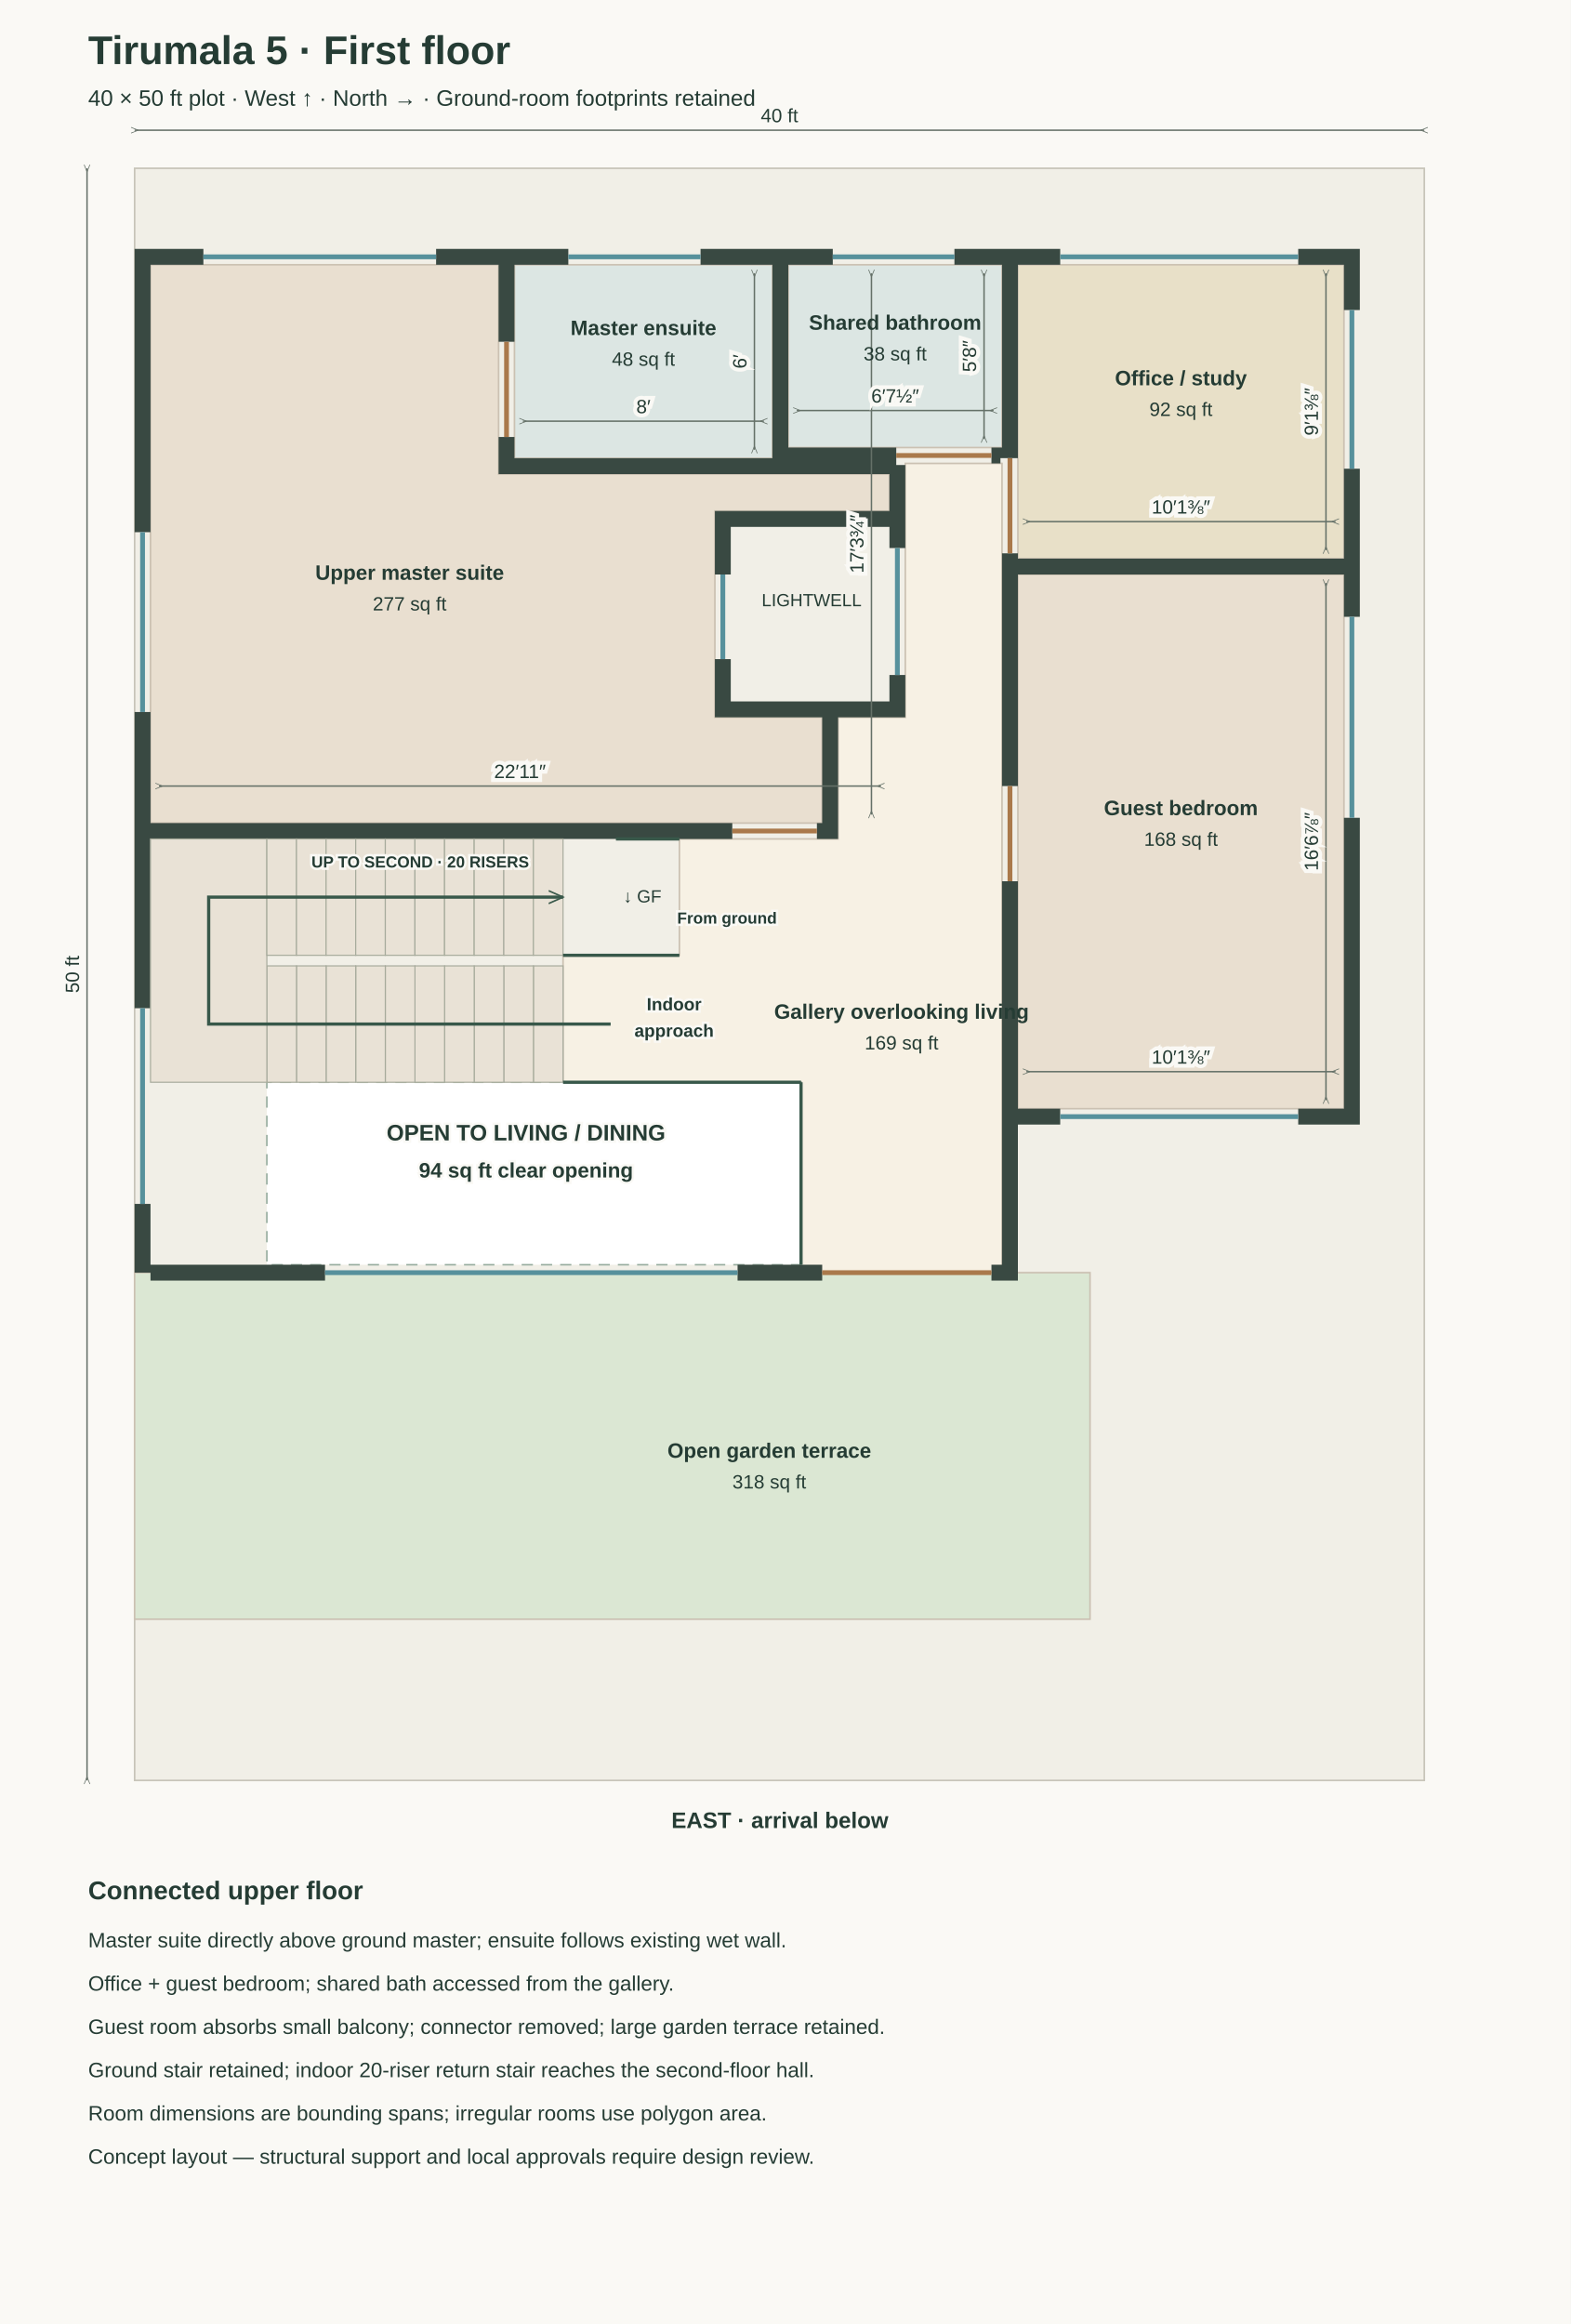
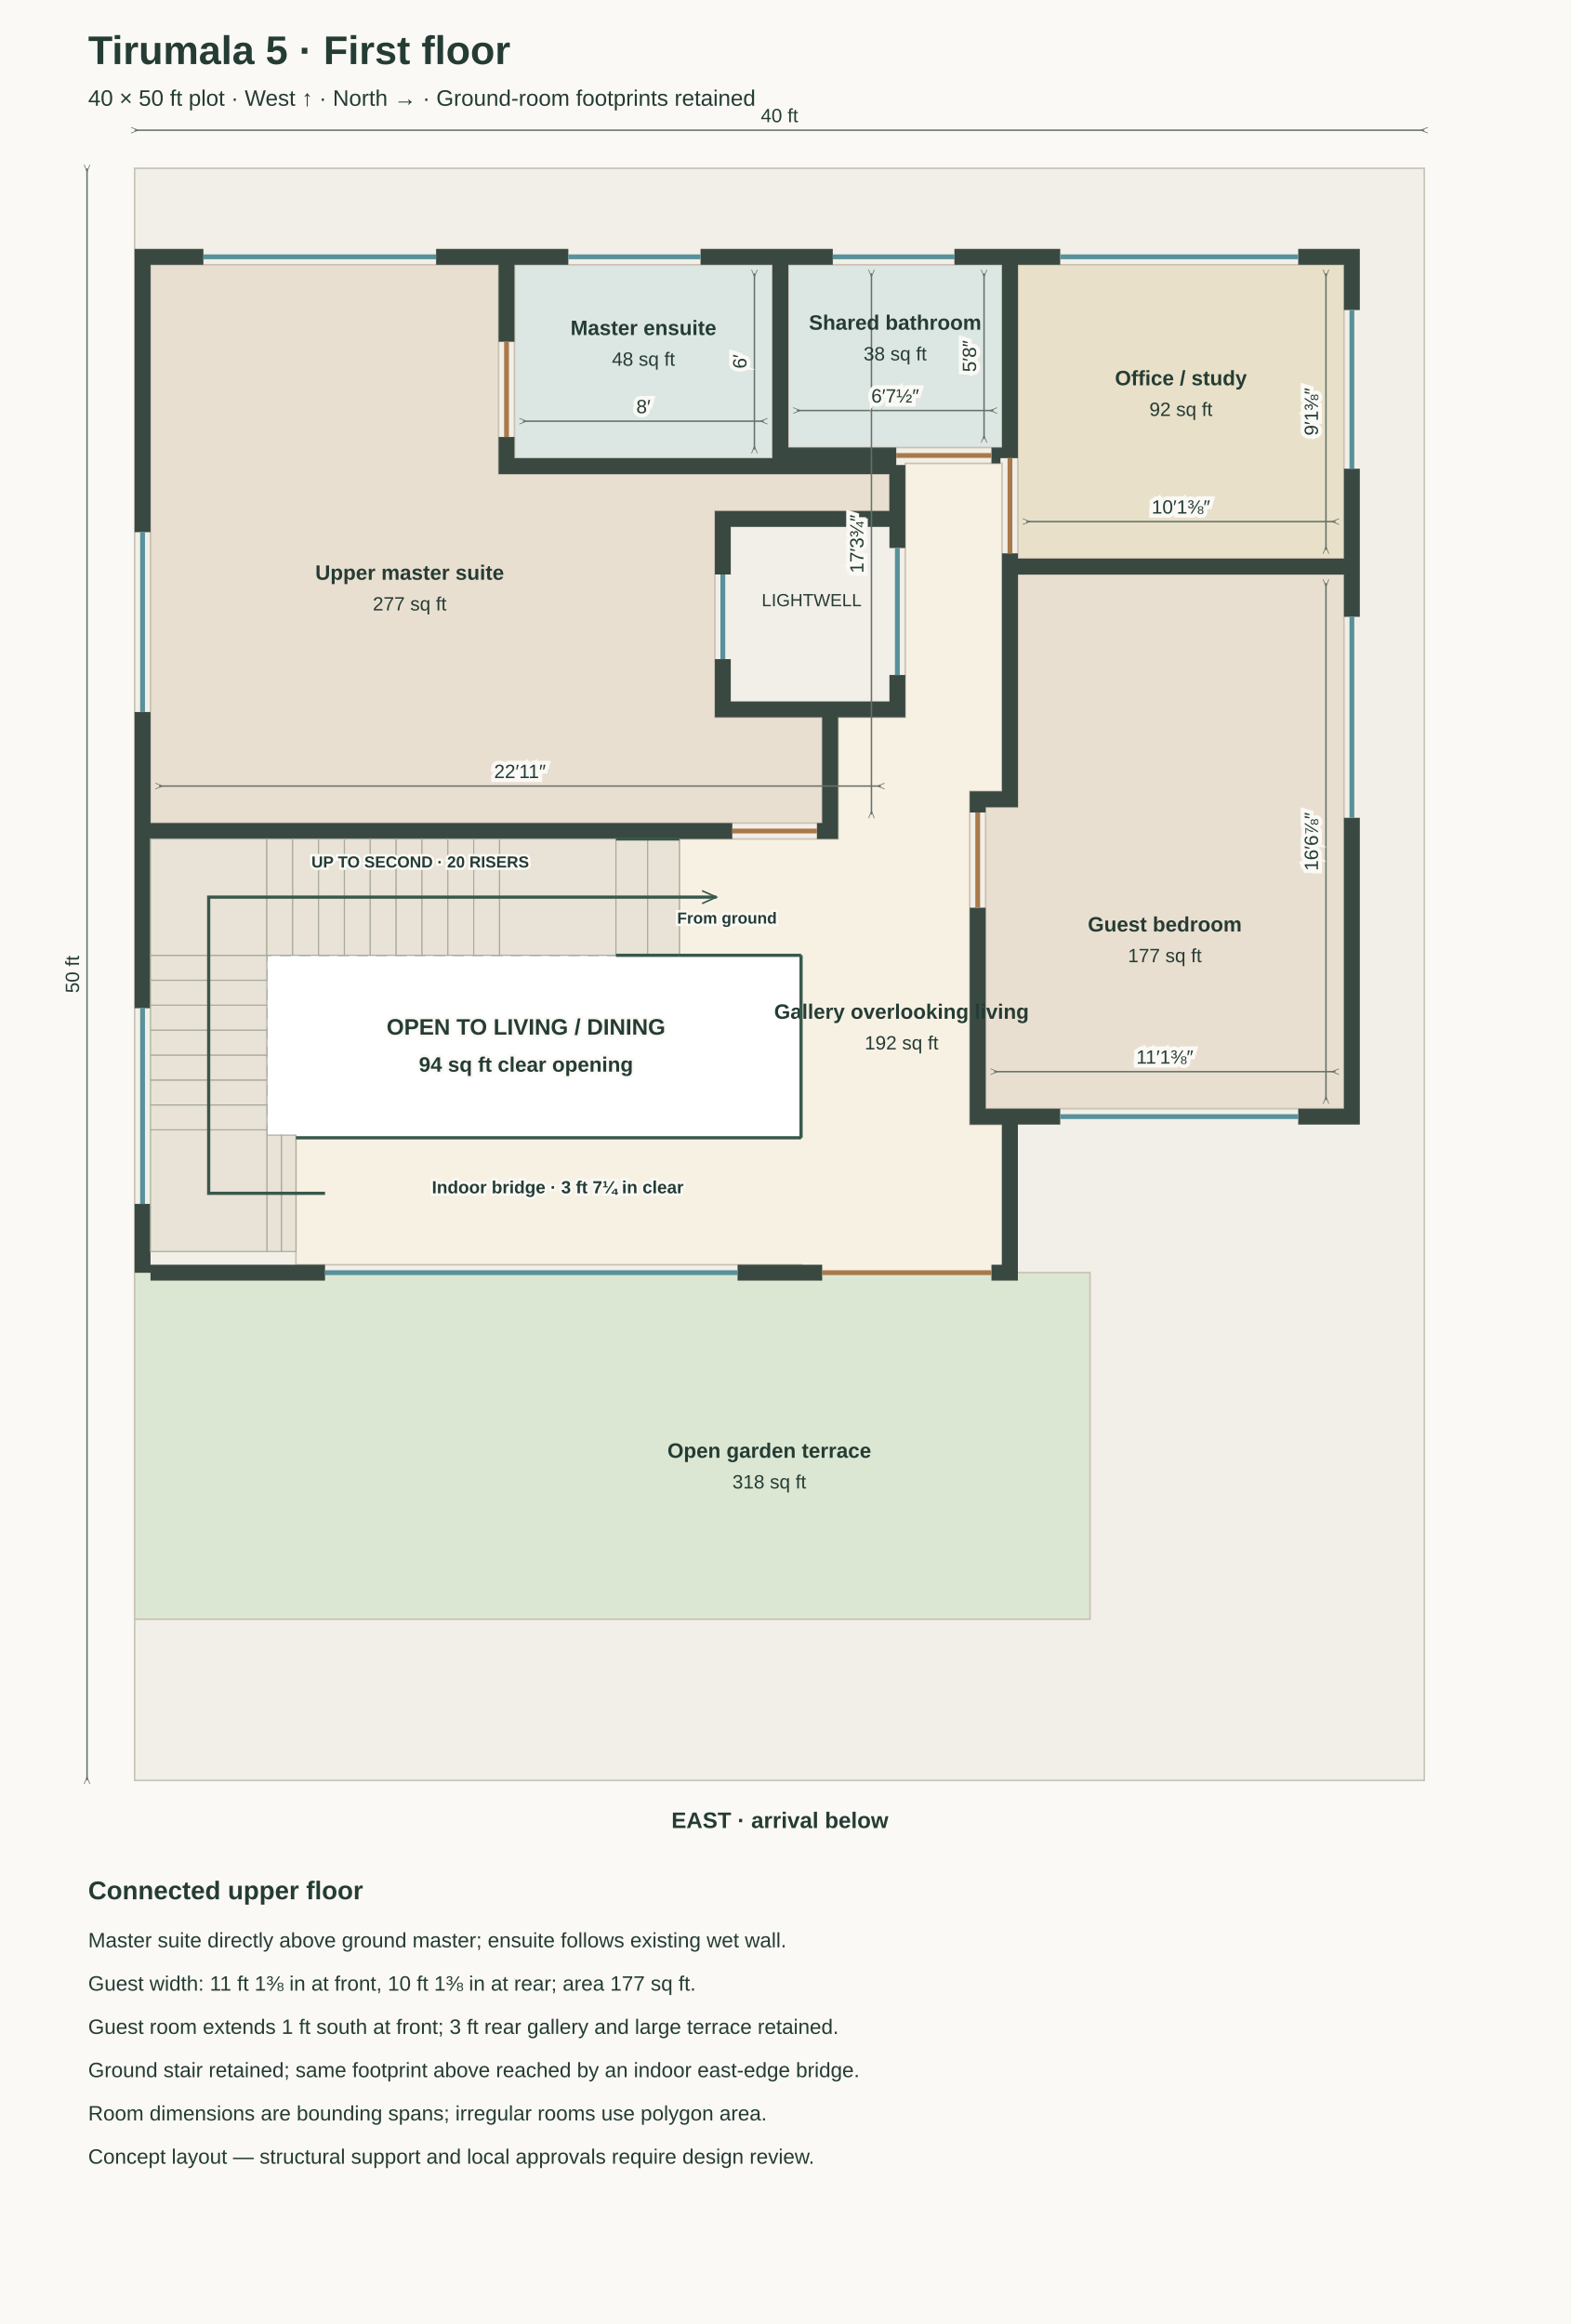
<svg xmlns="http://www.w3.org/2000/svg" width="980" height="1450" viewBox="0 0 980 1450">
  <defs>
    <marker id="a" viewBox="0 0 10 10" refX="5" refY="5" markerWidth="5" markerHeight="5" orient="auto-start-reverse">
      <path d="M10 1 L0 5 L10 9" fill="none" stroke="#657168" />
    </marker>
  </defs>
  <rect width="980" height="1450" fill="#faf9f5" />
  <g font-family="Arial,sans-serif" fill="#253c34">
    <text x="55" y="40" font-size="25" font-weight="700">Tirumala 5 · First floor</text>
    <text x="55" y="66" font-size="14">40 × 50 ft plot · West ↑ · North → · Ground-room footprints retained</text>
    <rect x="84.0" y="105.0" width="804.672" height="1005.84" fill="#f1efe7" stroke="#c7c4b8" />
    <polygon points="513.0,513.54 446.05,513.54 93.9,513.54 93.9,295.79 93.9,165.19 311.09,165.19 311.09,295.79 446.05,295.79 554.95,295.79 554.95,318.84 446.05,318.84 446.05,447.54 513.0,447.54" fill="#e9dfd0" stroke="#cbc1b2" />
    <polygon points="481.93,285.89 481.93,165.19 320.99,165.19 320.99,285.89" fill="#dce6e3" stroke="#cbc1b2" />
    <polygon points="838.54,348.54 838.54,165.19 635.1,165.19 635.1,348.54" fill="#e8e0c8" stroke="#cbc1b2" />
-     <polygon points="838.54,691.74 838.54,358.44 635.1,358.44 635.1,691.74" fill="#e9dfd0" stroke="#cbc1b2" />
+     <polygon points="635.1,358.44 838.54,358.44 838.54,691.74 635.1,691.74 614.98,691.74 614.98,503.64 635.1,503.64" fill="#e9dfd0" stroke="#cbc1b2" />
    <polygon points="625.2,279.24 625.2,165.19 491.83,165.19 491.83,279.24" fill="#dce6e3" stroke="#cbc1b2" />
-     <polygon points="423.9,523.44 446.05,523.44 522.9,523.44 522.9,447.54 564.85,447.54 564.85,328.74 564.85,318.84 564.85,289.14 625.2,289.14 625.2,348.54 625.2,358.44 625.2,523.44 625.2,579.54 625.2,596.04 625.2,794.04 499.8,794.04 499.8,675.24 351.3,675.24 351.3,596.04 423.9,596.04" fill="#f7f1e4" stroke="#cbc1b2" />
+     <polygon points="446.05,523.44 522.9,523.44 522.9,447.54 564.85,447.54 564.85,328.74 564.85,318.84 564.85,289.14 625.2,289.14 625.2,348.54 625.2,358.44 625.2,493.74 605.08,493.74 605.08,701.64 625.2,701.64 625.2,794.04 499.8,794.04 499.8,789.09 184.65,789.09 184.65,709.89 499.8,709.89 499.8,596.04 423.9,596.04 423.9,523.44" fill="#f7f1e4" stroke="#cbc1b2" />
    <polygon points="680.11,872.61 680.11,960.12 680.11,1000.36 680.11,1010.26 572.4,1010.26 519.76,1010.26 453.76,1010.26 427.2,1010.26 358.56,1010.26 262.2,1010.26 164.31,1010.26 93.9,1010.26 84.0,1010.26 84.0,794.04 164.31,794.04 499.8,794.04 625.2,794.04 680.11,794.04" fill="#dbe7d3" stroke="#cbc1b2" />
-     <polygon points="499.8,789.09 499.8,675.24 166.5,675.24 166.5,789.09" fill="#fff" stroke="#9aafa2" stroke-dasharray="7 5" />
+     <polygon points="499.8,709.89 499.8,596.04 166.5,596.04 166.5,709.89" fill="#fff" stroke="#9aafa2" stroke-dasharray="7 5" />
    <text x="506.4" y="378.24" text-anchor="middle" font-size="11" font-weight="400">LIGHTWELL</text>
    <text x="324.9" y="563.04" text-anchor="middle" font-size="12" font-weight="400" />
    <text x="400.8" y="563.04" text-anchor="middle" font-size="11" font-weight="400">↓ GF</text>
-     <polygon points="635.1,789.09 635.1,794.04 635.1,798.99 618.6,798.99 618.6,789.09 625.2,789.09 625.2,701.64 625.2,574.59 625.2,549.84 635.1,549.84 635.1,574.59 635.1,691.74 661.5,691.74 661.5,701.64 635.1,701.64" fill="#394942" />
+     <polygon points="635.1,789.09 635.1,794.04 635.1,798.99 618.6,798.99 618.6,789.09 625.2,789.09 625.2,701.64 605.08,701.64 605.08,566.34 614.98,566.34 614.98,691.74 635.1,691.74 661.5,691.74 661.5,701.64 635.1,701.64" fill="#394942" />
    <polygon points="838.54,691.74 838.54,510.24 848.44,510.24 848.44,701.64 810.0,701.64 810.0,691.74" fill="#394942" />
-     <polygon points="635.1,345.24 635.1,348.54 838.54,348.54 838.54,292.44 848.44,292.44 848.44,348.54 848.44,358.44 848.44,384.84 838.54,384.84 838.54,358.44 635.1,358.44 635.1,490.44 625.2,490.44 625.2,358.44 625.2,348.54 625.2,345.24" fill="#394942" />
+     <polygon points="625.2,493.74 625.2,358.44 625.2,348.54 625.2,345.24 635.1,345.24 635.1,348.54 838.54,348.54 838.54,292.44 848.44,292.44 848.44,348.54 848.44,358.44 848.44,384.84 838.54,384.84 838.54,358.44 635.1,358.44 635.1,503.64 614.98,503.64 614.98,506.94 605.08,506.94 605.08,493.74" fill="#394942" />
    <polygon points="810.0,155.29 848.44,155.29 848.44,193.44 838.54,193.44 838.54,165.19 810.0,165.19" fill="#394942" />
    <polygon points="595.5,155.29 625.2,155.29 635.1,155.29 661.5,155.29 661.5,165.19 635.1,165.19 635.1,285.84 624.21,285.84 624.21,289.14 618.6,289.14 618.6,279.24 625.2,279.24 625.2,165.19 595.5,165.19" fill="#394942" />
    <polygon points="564.85,318.84 564.85,328.74 564.85,341.94 554.95,341.94 554.95,328.74 455.95,328.74 455.95,358.44 446.05,358.44 446.05,318.84 554.95,318.84 554.95,295.79 491.83,295.79 446.05,295.79 311.09,295.79 311.09,272.64 320.99,272.64 320.99,285.89 481.93,285.89 481.93,165.19 437.1,165.19 437.1,155.29 481.93,155.29 491.83,155.29 519.6,155.29 519.6,165.19 491.83,165.19 491.83,279.24 559.2,279.24 559.2,290.13 564.85,290.13" fill="#394942" />
    <polygon points="554.95,437.64 554.95,421.14 564.85,421.14 564.85,447.54 522.9,447.54 522.9,523.44 509.7,523.44 509.7,513.54 513.0,513.54 513.0,447.54 446.05,447.54 446.05,411.24 455.95,411.24 455.95,437.64 522.9,437.64" fill="#394942" />
    <polygon points="272.1,165.19 272.1,155.29 311.09,155.29 320.99,155.29 354.6,155.29 354.6,165.19 320.99,165.19 320.99,213.24 311.09,213.24 311.09,165.19" fill="#394942" />
    <polygon points="84.0,155.29 126.9,155.29 126.9,165.19 93.9,165.19 93.9,295.79 93.9,332.04 84.0,332.04" fill="#394942" />
    <polygon points="499.8,798.99 496.5,798.99 460.2,798.99 460.2,789.09 496.5,789.09 499.8,789.09 513.0,789.09 513.0,798.99" fill="#394942" />
    <polygon points="93.9,794.04 84.0,794.04 84.0,751.14 93.9,751.14 93.9,789.09 202.8,789.09 202.8,798.99 93.9,798.99" fill="#394942" />
    <polygon points="84.0,523.44 84.0,444.24 93.9,444.24 93.9,513.54 446.05,513.54 456.9,513.54 456.9,523.44 93.9,523.44 93.9,629.04 84.0,629.04" fill="#394942" />
    <line x1="456.9" y1="518.49" x2="509.7" y2="518.49" stroke="#aa794b" stroke-width="3" />
    <line x1="316.04" y1="272.64" x2="316.04" y2="213.24" stroke="#aa794b" stroke-width="3" />
    <line x1="630.15" y1="345.24" x2="630.15" y2="285.84" stroke="#aa794b" stroke-width="3" />
-     <line x1="630.15" y1="549.84" x2="630.15" y2="490.44" stroke="#aa794b" stroke-width="3" />
+     <line x1="610.03" y1="566.34" x2="610.03" y2="506.94" stroke="#aa794b" stroke-width="3" />
    <line x1="559.2" y1="284.19" x2="618.6" y2="284.19" stroke="#aa794b" stroke-width="3" />
    <line x1="513.0" y1="794.04" x2="618.6" y2="794.04" stroke="#aa794b" stroke-width="3" />
    <line x1="126.9" y1="160.24" x2="272.1" y2="160.24" stroke="#57919c" stroke-width="3" />
    <line x1="88.95" y1="444.24" x2="88.95" y2="332.04" stroke="#57919c" stroke-width="3" />
    <line x1="661.5" y1="160.24" x2="810.0" y2="160.24" stroke="#57919c" stroke-width="3" />
    <line x1="843.49" y1="292.44" x2="843.49" y2="193.44" stroke="#57919c" stroke-width="3" />
    <line x1="843.49" y1="510.24" x2="843.49" y2="384.84" stroke="#57919c" stroke-width="3" />
    <line x1="661.5" y1="696.69" x2="810.0" y2="696.69" stroke="#57919c" stroke-width="3" />
    <line x1="519.6" y1="160.24" x2="595.5" y2="160.24" stroke="#57919c" stroke-width="3" />
    <line x1="354.6" y1="160.24" x2="437.1" y2="160.24" stroke="#57919c" stroke-width="3" />
    <line x1="559.9" y1="421.14" x2="559.9" y2="341.94" stroke="#57919c" stroke-width="3" />
    <line x1="451.0" y1="411.24" x2="451.0" y2="358.44" stroke="#57919c" stroke-width="3" />
    <line x1="202.8" y1="794.04" x2="460.2" y2="794.04" stroke="#57919c" stroke-width="3" />
    <line x1="88.95" y1="751.14" x2="88.95" y2="629.04" stroke="#57919c" stroke-width="3" />
    <text x="255.6" y="361.74" text-anchor="middle" font-size="13" font-weight="700">Upper master suite</text>
    <text x="255.6" y="380.88" text-anchor="middle" font-size="12" font-weight="400">277 sq ft</text>
    <line x1="99.18" y1="490.44" x2="549.67" y2="490.44" stroke="#657168" stroke-width=".9" marker-start="url(#a)" marker-end="url(#a)" />
    <text x="324.425" y="485.44" transform="rotate(0 324.425 490.44)" text-anchor="middle" font-size="12" stroke="#faf9f5" stroke-width="5" paint-order="stroke">22′11″</text>
    <line x1="543.73" y1="508.26" x2="543.73" y2="170.47" stroke="#657168" stroke-width=".9" marker-start="url(#a)" marker-end="url(#a)" />
    <text x="543.73" y="334.365" transform="rotate(-90 543.73 339.365)" text-anchor="middle" font-size="12" stroke="#faf9f5" stroke-width="5" paint-order="stroke">17′3¾″</text>
    <text x="401.46" y="209.04" text-anchor="middle" font-size="13" font-weight="700">Master ensuite</text>
    <text x="401.46" y="228.18" text-anchor="middle" font-size="12" font-weight="400">48 sq ft</text>
    <line x1="326.27" y1="262.79" x2="476.65" y2="262.79" stroke="#657168" stroke-width=".9" marker-start="url(#a)" marker-end="url(#a)" />
    <text x="401.46" y="257.79" transform="rotate(0 401.46 262.79)" text-anchor="middle" font-size="12" stroke="#faf9f5" stroke-width="5" paint-order="stroke">8′</text>
    <line x1="470.71" y1="280.61" x2="470.71" y2="170.47" stroke="#657168" stroke-width=".9" marker-start="url(#a)" marker-end="url(#a)" />
    <text x="470.71" y="220.54" transform="rotate(-90 470.71 225.54)" text-anchor="middle" font-size="12" stroke="#faf9f5" stroke-width="5" paint-order="stroke">6′</text>
    <text x="736.82" y="240.37" text-anchor="middle" font-size="13" font-weight="700">Office / study</text>
    <text x="736.82" y="259.51" text-anchor="middle" font-size="12" font-weight="400">92 sq ft</text>
    <line x1="640.38" y1="325.44" x2="833.26" y2="325.44" stroke="#657168" stroke-width=".9" marker-start="url(#a)" marker-end="url(#a)" />
    <text x="736.82" y="320.44" transform="rotate(0 736.82 325.44)" text-anchor="middle" font-size="12" stroke="#faf9f5" stroke-width="5" paint-order="stroke">10′1⅜″</text>
    <line x1="827.32" y1="343.26" x2="827.32" y2="170.47" stroke="#657168" stroke-width=".9" marker-start="url(#a)" marker-end="url(#a)" />
    <text x="827.32" y="251.865" transform="rotate(-90 827.32 256.865)" text-anchor="middle" font-size="12" stroke="#faf9f5" stroke-width="5" paint-order="stroke">9′1⅜″</text>
-     <text x="736.82" y="508.59" text-anchor="middle" font-size="13" font-weight="700">Guest bedroom</text>
-     <text x="736.82" y="527.73" text-anchor="middle" font-size="12" font-weight="400">168 sq ft</text>
-     <line x1="640.38" y1="668.64" x2="833.26" y2="668.64" stroke="#657168" stroke-width=".9" marker-start="url(#a)" marker-end="url(#a)" />
-     <text x="736.82" y="663.64" transform="rotate(0 736.82 668.64)" text-anchor="middle" font-size="12" stroke="#faf9f5" stroke-width="5" paint-order="stroke">10′1⅜″</text>
+     <text x="726.76" y="581.19" text-anchor="middle" font-size="13" font-weight="700">Guest bedroom</text>
+     <text x="726.76" y="600.33" text-anchor="middle" font-size="12" font-weight="400">177 sq ft</text>
+     <line x1="620.26" y1="668.64" x2="833.26" y2="668.64" stroke="#657168" stroke-width=".9" marker-start="url(#a)" marker-end="url(#a)" />
+     <text x="726.76" y="663.64" transform="rotate(0 726.76 668.64)" text-anchor="middle" font-size="12" stroke="#faf9f5" stroke-width="5" paint-order="stroke">11′1⅜″</text>
    <line x1="827.32" y1="686.46" x2="827.32" y2="363.72" stroke="#657168" stroke-width=".9" marker-start="url(#a)" marker-end="url(#a)" />
    <text x="827.32" y="520.09" transform="rotate(-90 827.32 525.09)" text-anchor="middle" font-size="12" stroke="#faf9f5" stroke-width="5" paint-order="stroke">16′6⅞″</text>
    <text x="558.51" y="205.72" text-anchor="middle" font-size="13" font-weight="700">Shared bathroom</text>
    <text x="558.51" y="224.86" text-anchor="middle" font-size="12" font-weight="400">38 sq ft</text>
    <line x1="497.11" y1="256.14" x2="619.92" y2="256.14" stroke="#657168" stroke-width=".9" marker-start="url(#a)" marker-end="url(#a)" />
    <text x="558.515" y="251.14" transform="rotate(0 558.515 256.14)" text-anchor="middle" font-size="12" stroke="#faf9f5" stroke-width="5" paint-order="stroke">6′7½″</text>
    <line x1="613.98" y1="273.96" x2="613.98" y2="170.47" stroke="#657168" stroke-width=".9" marker-start="url(#a)" marker-end="url(#a)" />
    <text x="613.98" y="217.215" transform="rotate(-90 613.98 222.215)" text-anchor="middle" font-size="12" stroke="#faf9f5" stroke-width="5" paint-order="stroke">5′8″</text>
    <text x="562.5" y="635.64" text-anchor="middle" font-size="13" font-weight="700">Gallery overlooking living</text>
-     <text x="562.5" y="654.78" text-anchor="middle" font-size="12" font-weight="400">169 sq ft</text>
+     <text x="562.5" y="654.78" text-anchor="middle" font-size="12" font-weight="400">192 sq ft</text>
    <text x="480.0" y="909.54" text-anchor="middle" font-size="13" font-weight="700">Open garden terrace</text>
    <text x="480.0" y="928.68" text-anchor="middle" font-size="12" font-weight="400">318 sq ft</text>
    <line x1="84.0" y1="81.24" x2="888.67" y2="81.24" stroke="#657168" stroke-width=".9" marker-start="url(#a)" marker-end="url(#a)" />
    <text x="486.335" y="76.24" transform="rotate(0 486.335 81.24)" text-anchor="middle" font-size="12" stroke="#faf9f5" stroke-width="5" paint-order="stroke">40 ft</text>
    <line x1="54.3" y1="1110.84" x2="54.3" y2="105.0" stroke="#657168" stroke-width=".9" marker-start="url(#a)" marker-end="url(#a)" />
    <text x="54.3" y="602.92" transform="rotate(-90 54.3 607.92)" text-anchor="middle" font-size="12" stroke="#faf9f5" stroke-width="5" paint-order="stroke">50 ft</text>
    <text x="486.6" y="1140.54" text-anchor="middle" font-size="14" font-weight="700">EAST · arrival below</text>
    <text x="55" y="1185" font-size="16" font-weight="700">Connected upper floor</text>
    <text x="55" y="1215" font-size="13">Master suite directly above ground master; ensuite follows existing wet wall.</text>
-     <text x="55" y="1242" font-size="13">Office + guest bedroom; shared bath accessed from the gallery.</text>
-     <text x="55" y="1269" font-size="13">Guest room absorbs small balcony; connector removed; large garden terrace retained.</text>
-     <text x="55" y="1296" font-size="13">Ground stair retained; indoor 20-riser return stair reaches the second-floor hall.</text>
+     <text x="55" y="1242" font-size="13">Guest width: 11 ft 1⅜ in at front, 10 ft 1⅜ in at rear; area 177 sq ft.</text>
+     <text x="55" y="1269" font-size="13">Guest room extends 1 ft south at front; 3 ft rear gallery and large terrace retained.</text>
+     <text x="55" y="1296" font-size="13">Ground stair retained; same footprint above reached by an indoor east-edge bridge.</text>
    <text x="55" y="1323" font-size="13">Room dimensions are bounding spans; irregular rooms use polygon area.</text>
    <text x="55" y="1350" font-size="13">Concept layout — structural support and local approvals require design review.</text>
  </g>
  <defs>
    <marker id="stair-up-arrow" viewBox="0 0 10 10" refX="9" refY="5" markerWidth="5" markerHeight="5" orient="auto">
      <path d="M0 1 L9 5 L0 9" fill="none" stroke="#38584a" />
    </marker>
  </defs>
  <g font-family="Arial,sans-serif" fill="#253c34">
-     <polygon points="351.30,675.24 351.30,602.64 332.82,602.64 332.82,675.24" fill="#e9e2d6" stroke="#a7ab9c" stroke-width=".7" />
-     <polygon points="332.82,675.24 332.82,602.64 314.34,602.64 314.34,675.24" fill="#e9e2d6" stroke="#a7ab9c" stroke-width=".7" />
-     <polygon points="314.34,675.24 314.34,602.64 295.86,602.64 295.86,675.24" fill="#e9e2d6" stroke="#a7ab9c" stroke-width=".7" />
-     <polygon points="295.86,675.24 295.86,602.64 277.38,602.64 277.38,675.24" fill="#e9e2d6" stroke="#a7ab9c" stroke-width=".7" />
-     <polygon points="277.38,675.24 277.38,602.64 258.90,602.64 258.90,675.24" fill="#e9e2d6" stroke="#a7ab9c" stroke-width=".7" />
-     <polygon points="258.90,675.24 258.90,602.64 240.42,602.64 240.42,675.24" fill="#e9e2d6" stroke="#a7ab9c" stroke-width=".7" />
-     <polygon points="240.42,675.24 240.42,602.64 221.94,602.64 221.94,675.24" fill="#e9e2d6" stroke="#a7ab9c" stroke-width=".7" />
-     <polygon points="221.94,675.24 221.94,602.64 203.46,602.64 203.46,675.24" fill="#e9e2d6" stroke="#a7ab9c" stroke-width=".7" />
-     <polygon points="203.46,675.24 203.46,602.64 184.98,602.64 184.98,675.24" fill="#e9e2d6" stroke="#a7ab9c" stroke-width=".7" />
-     <polygon points="184.98,675.24 184.98,602.64 166.50,602.64 166.50,675.24" fill="#e9e2d6" stroke="#a7ab9c" stroke-width=".7" />
-     <polygon points="166.50,675.24 166.50,523.44 93.90,523.44 93.90,675.24" fill="#e9e2d6" stroke="#a7ab9c" stroke-width=".7" />
-     <polygon points="184.98,596.04 184.98,523.44 166.50,523.44 166.50,596.04" fill="#e9e2d6" stroke="#a7ab9c" stroke-width=".7" />
-     <polygon points="203.46,596.04 203.46,523.44 184.98,523.44 184.98,596.04" fill="#e9e2d6" stroke="#a7ab9c" stroke-width=".7" />
-     <polygon points="221.94,596.04 221.94,523.44 203.46,523.44 203.46,596.04" fill="#e9e2d6" stroke="#a7ab9c" stroke-width=".7" />
-     <polygon points="240.42,596.04 240.42,523.44 221.94,523.44 221.94,596.04" fill="#e9e2d6" stroke="#a7ab9c" stroke-width=".7" />
-     <polygon points="258.90,596.04 258.90,523.44 240.42,523.44 240.42,596.04" fill="#e9e2d6" stroke="#a7ab9c" stroke-width=".7" />
-     <polygon points="277.38,596.04 277.38,523.44 258.90,523.44 258.90,596.04" fill="#e9e2d6" stroke="#a7ab9c" stroke-width=".7" />
-     <polygon points="295.86,596.04 295.86,523.44 277.38,523.44 277.38,596.04" fill="#e9e2d6" stroke="#a7ab9c" stroke-width=".7" />
-     <polygon points="314.34,596.04 314.34,523.44 295.86,523.44 295.86,596.04" fill="#e9e2d6" stroke="#a7ab9c" stroke-width=".7" />
-     <polygon points="332.82,596.04 332.82,523.44 314.34,523.44 314.34,596.04" fill="#e9e2d6" stroke="#a7ab9c" stroke-width=".7" />
-     <polygon points="351.30,596.04 351.30,523.44 332.82,523.44 332.82,596.04" fill="#e9e2d6" stroke="#a7ab9c" stroke-width=".7" />
-     <polyline points="381.00,638.94 130.20,638.94 130.20,559.74 351.30,559.74" fill="none" stroke="#38584a" stroke-width="2" marker-end="url(#stair-up-arrow)" />
-     <line x1="499.8" y1="789.09" x2="499.8" y2="675.24" stroke="#38584a" stroke-width="2" />
-     <line x1="351.3" y1="675.24" x2="499.8" y2="675.24" stroke="#38584a" stroke-width="2" />
-     <line x1="351.3" y1="596.04" x2="423.9" y2="596.04" stroke="#38584a" stroke-width="2" />
+     <polygon points="184.65,780.84 184.65,708.24 175.57,708.24 175.57,780.84" fill="#e9e2d6" stroke="#a7ab9c" stroke-width=".7" />
+     <polygon points="175.57,780.84 175.57,708.24 166.50,708.24 166.50,780.84" fill="#e9e2d6" stroke="#a7ab9c" stroke-width=".7" />
+     <polygon points="166.50,780.84 166.50,704.94 93.90,704.94 93.90,780.84" fill="#e9e2d6" stroke="#a7ab9c" stroke-width=".7" />
+     <polygon points="166.50,704.94 166.50,689.38 93.90,689.38 93.90,704.94" fill="#e9e2d6" stroke="#a7ab9c" stroke-width=".7" />
+     <polygon points="166.50,689.38 166.50,673.83 93.90,673.83 93.90,689.38" fill="#e9e2d6" stroke="#a7ab9c" stroke-width=".7" />
+     <polygon points="166.50,673.83 166.50,658.27 93.90,658.27 93.90,673.83" fill="#e9e2d6" stroke="#a7ab9c" stroke-width=".7" />
+     <polygon points="166.50,658.27 166.50,642.71 93.90,642.71 93.90,658.27" fill="#e9e2d6" stroke="#a7ab9c" stroke-width=".7" />
+     <polygon points="166.50,642.71 166.50,627.15 93.90,627.15 93.90,642.71" fill="#e9e2d6" stroke="#a7ab9c" stroke-width=".7" />
+     <polygon points="166.50,627.15 166.50,611.60 93.90,611.60 93.90,627.15" fill="#e9e2d6" stroke="#a7ab9c" stroke-width=".7" />
+     <polygon points="166.50,611.60 166.50,596.04 93.90,596.04 93.90,611.60" fill="#e9e2d6" stroke="#a7ab9c" stroke-width=".7" />
+     <polygon points="166.50,596.04 166.50,523.44 93.90,523.44 93.90,596.04" fill="#e9e2d6" stroke="#a7ab9c" stroke-width=".7" />
+     <polygon points="182.63,596.04 182.63,523.44 166.50,523.44 166.50,596.04" fill="#e9e2d6" stroke="#a7ab9c" stroke-width=".7" />
+     <polygon points="198.77,596.04 198.77,523.44 182.63,523.44 182.63,596.04" fill="#e9e2d6" stroke="#a7ab9c" stroke-width=".7" />
+     <polygon points="214.90,596.04 214.90,523.44 198.77,523.44 198.77,596.04" fill="#e9e2d6" stroke="#a7ab9c" stroke-width=".7" />
+     <polygon points="231.03,596.04 231.03,523.44 214.90,523.44 214.90,596.04" fill="#e9e2d6" stroke="#a7ab9c" stroke-width=".7" />
+     <polygon points="247.17,596.04 247.17,523.44 231.03,523.44 231.03,596.04" fill="#e9e2d6" stroke="#a7ab9c" stroke-width=".7" />
+     <polygon points="263.30,596.04 263.30,523.44 247.17,523.44 247.17,596.04" fill="#e9e2d6" stroke="#a7ab9c" stroke-width=".7" />
+     <polygon points="279.43,596.04 279.43,523.44 263.30,523.44 263.30,596.04" fill="#e9e2d6" stroke="#a7ab9c" stroke-width=".7" />
+     <polygon points="295.57,596.04 295.57,523.44 279.43,523.44 279.43,596.04" fill="#e9e2d6" stroke="#a7ab9c" stroke-width=".7" />
+     <polygon points="311.70,596.04 311.70,523.44 295.57,523.44 295.57,596.04" fill="#e9e2d6" stroke="#a7ab9c" stroke-width=".7" />
+     <polygon points="384.30,596.04 384.30,523.44 311.70,523.44 311.70,596.04" fill="#e9e2d6" stroke="#a7ab9c" stroke-width=".7" />
+     <polygon points="404.10,596.04 404.10,523.44 384.30,523.44 384.30,596.04" fill="#e9e2d6" stroke="#a7ab9c" stroke-width=".7" />
+     <polygon points="423.90,596.04 423.90,523.44 404.10,523.44 404.10,596.04" fill="#e9e2d6" stroke="#a7ab9c" stroke-width=".7" />
+     <polyline points="202.80,744.54 130.20,744.54 130.20,559.74 447.00,559.74" fill="none" stroke="#38584a" stroke-width="2" marker-end="url(#stair-up-arrow)" />
+     <line x1="499.8" y1="709.89" x2="499.8" y2="596.04" stroke="#38584a" stroke-width="2" />
+     <line x1="184.65" y1="709.89" x2="499.8" y2="709.89" stroke="#38584a" stroke-width="2" />
+     <line x1="423.9" y1="596.04" x2="499.8" y2="596.04" stroke="#38584a" stroke-width="2" />
+     <line x1="384.3" y1="596.04" x2="423.9" y2="596.04" stroke="#38584a" stroke-width="2" />
    <line x1="384.3" y1="523.44" x2="423.9" y2="523.44" stroke="#38584a" stroke-width="2" />
    <text x="262.2" y="541.26" text-anchor="middle" font-size="10" font-weight="700" stroke="#faf9f5" stroke-width="3" paint-order="stroke">UP TO SECOND · 20 RISERS</text>
-     <text x="420.6" y="630.36" text-anchor="middle" font-size="11" font-weight="700" stroke="#faf9f5" stroke-width="3" paint-order="stroke">Indoor</text>
-     <text x="420.6" y="646.86" text-anchor="middle" font-size="11" font-weight="700" stroke="#faf9f5" stroke-width="3" paint-order="stroke">approach</text>
+     <text x="348.0" y="744.54" text-anchor="middle" font-size="11" font-weight="700" stroke="#faf9f5" stroke-width="3" paint-order="stroke">Indoor bridge · 3 ft 7¼ in clear</text>
    <text x="453.6" y="576.24" text-anchor="middle" font-size="10" font-weight="700" stroke="#faf9f5" stroke-width="3" paint-order="stroke">From ground</text>
-     <text x="328.2" y="711.54" text-anchor="middle" font-size="14" font-weight="700" stroke="#faf9f5" stroke-width="3" paint-order="stroke">OPEN TO LIVING / DINING</text>
-     <text x="328.2" y="734.64" text-anchor="middle" font-size="13" font-weight="700" stroke="#faf9f5" stroke-width="3" paint-order="stroke">94 sq ft clear opening</text>
+     <text x="328.2" y="645.54" text-anchor="middle" font-size="14" font-weight="700" stroke="#faf9f5" stroke-width="3" paint-order="stroke">OPEN TO LIVING / DINING</text>
+     <text x="328.2" y="668.64" text-anchor="middle" font-size="13" font-weight="700" stroke="#faf9f5" stroke-width="3" paint-order="stroke">94 sq ft clear opening</text>
  </g>
</svg>
